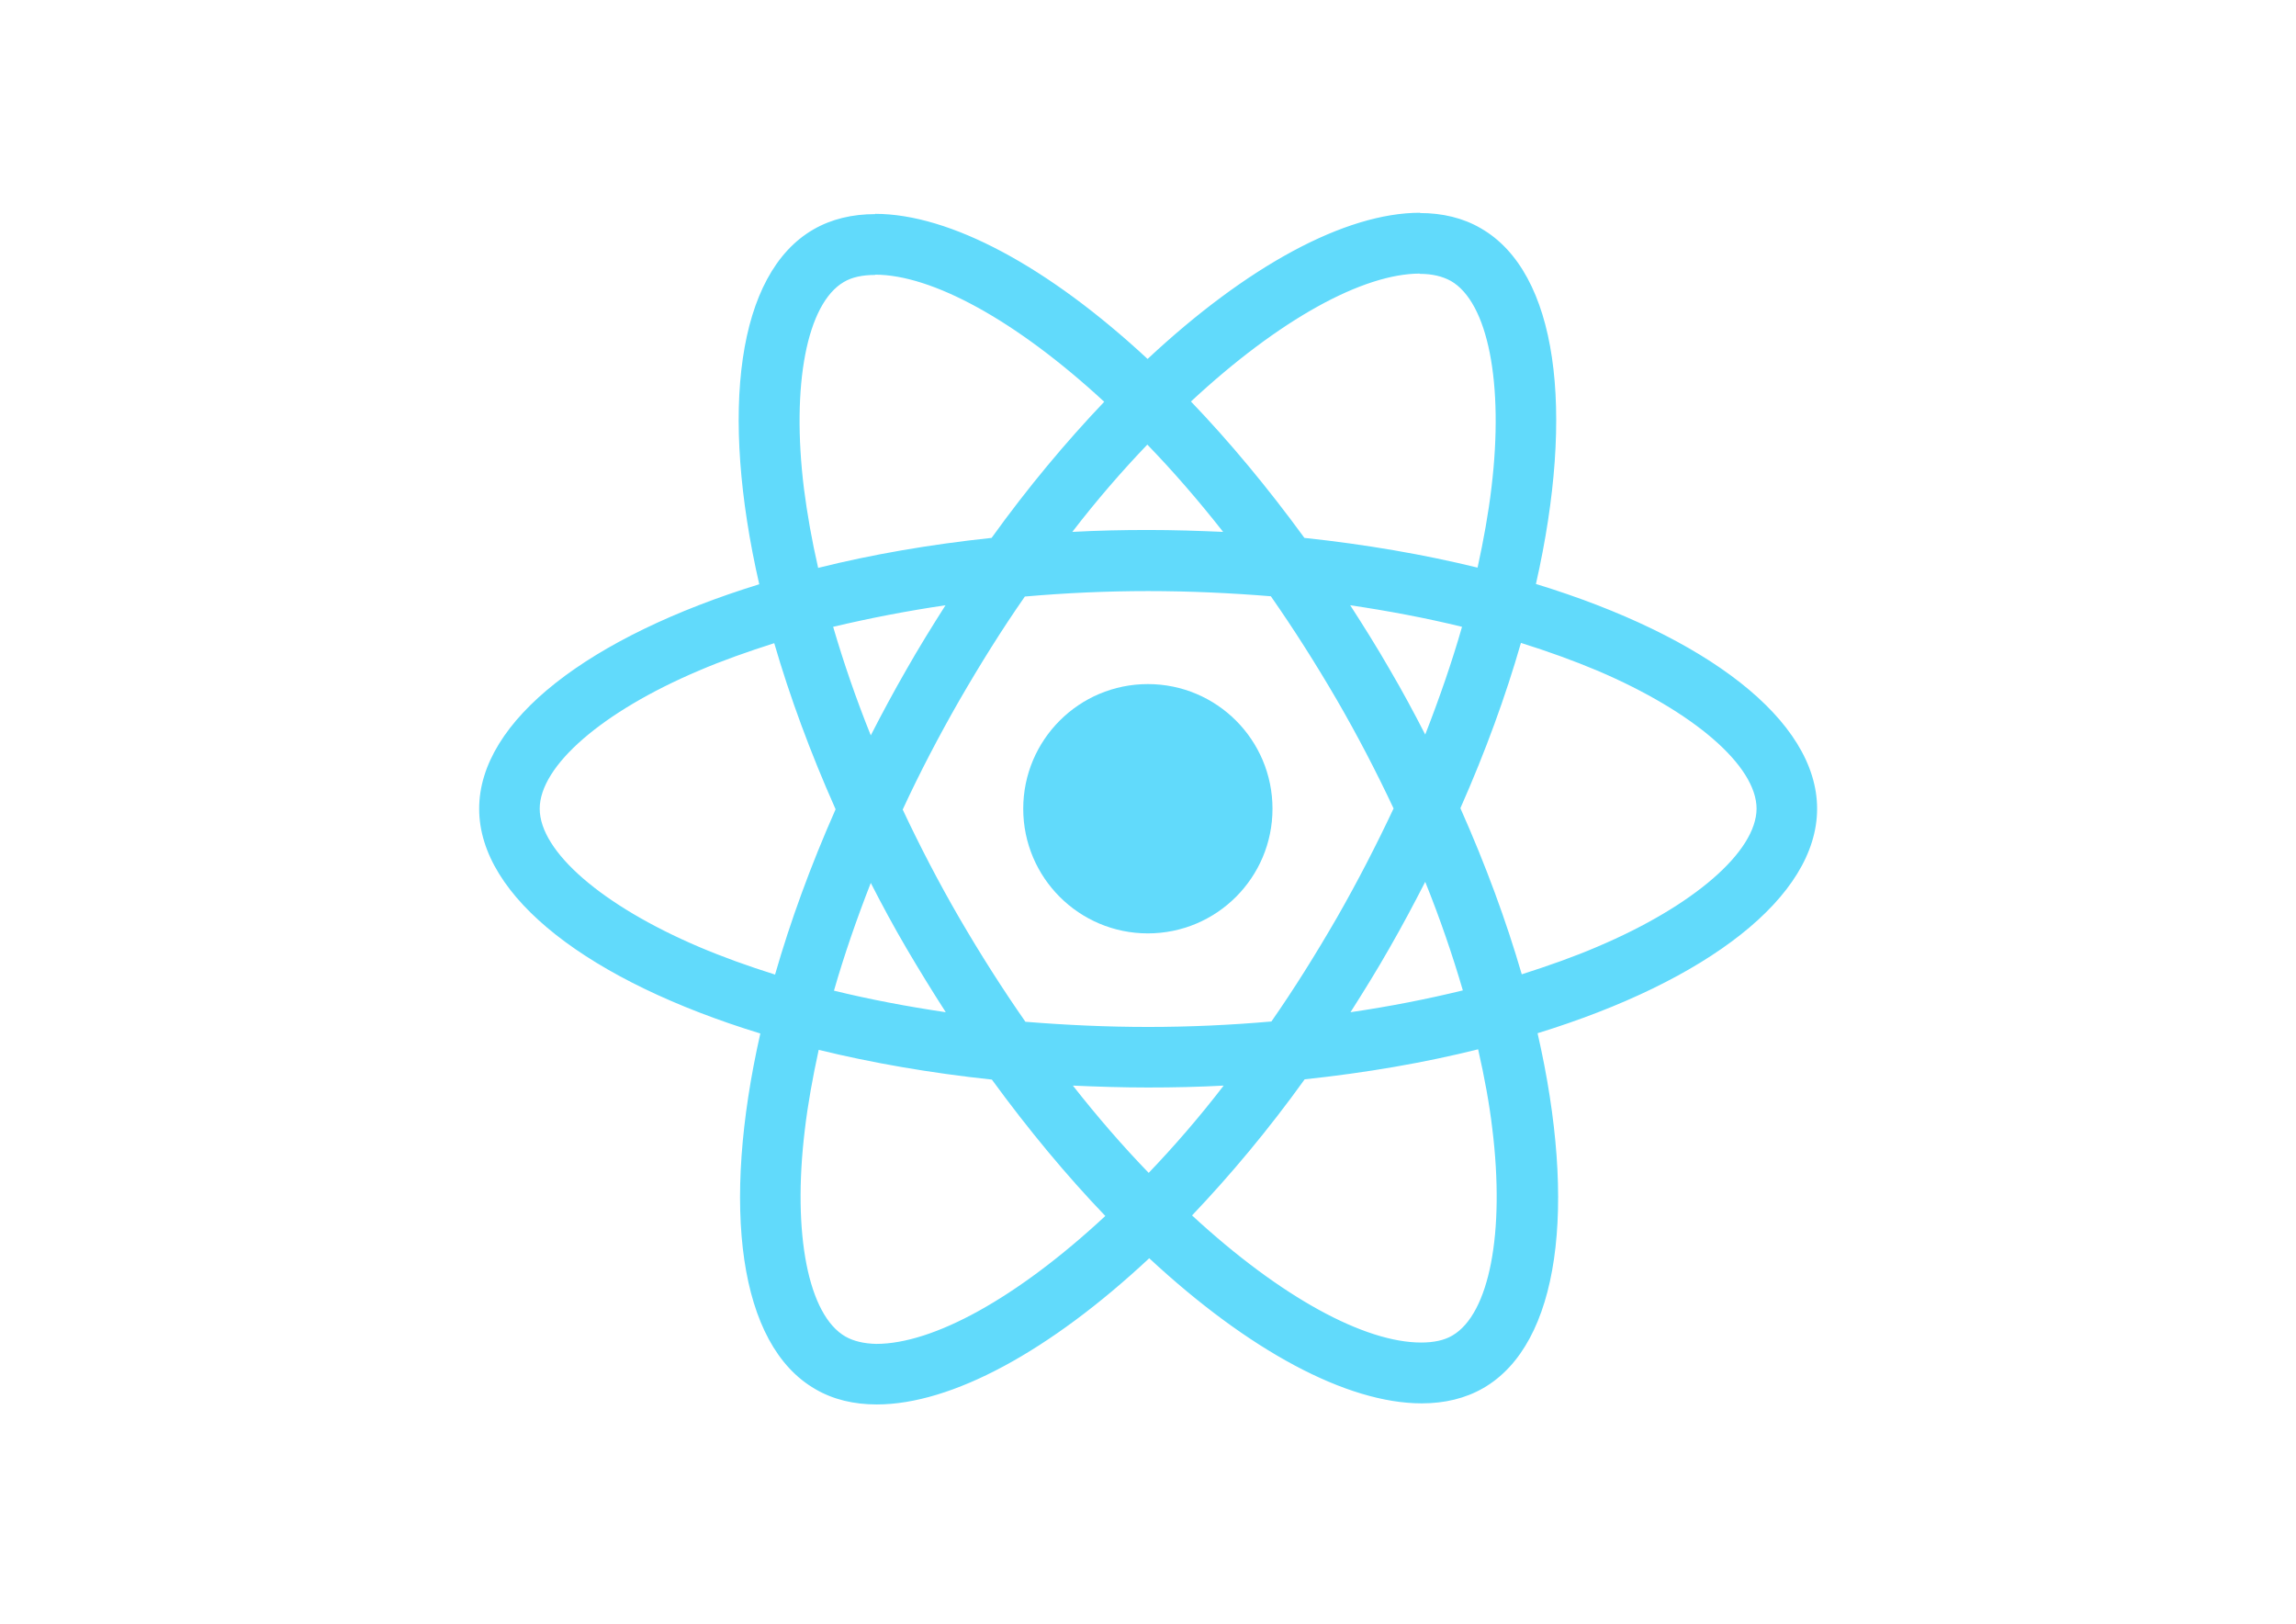
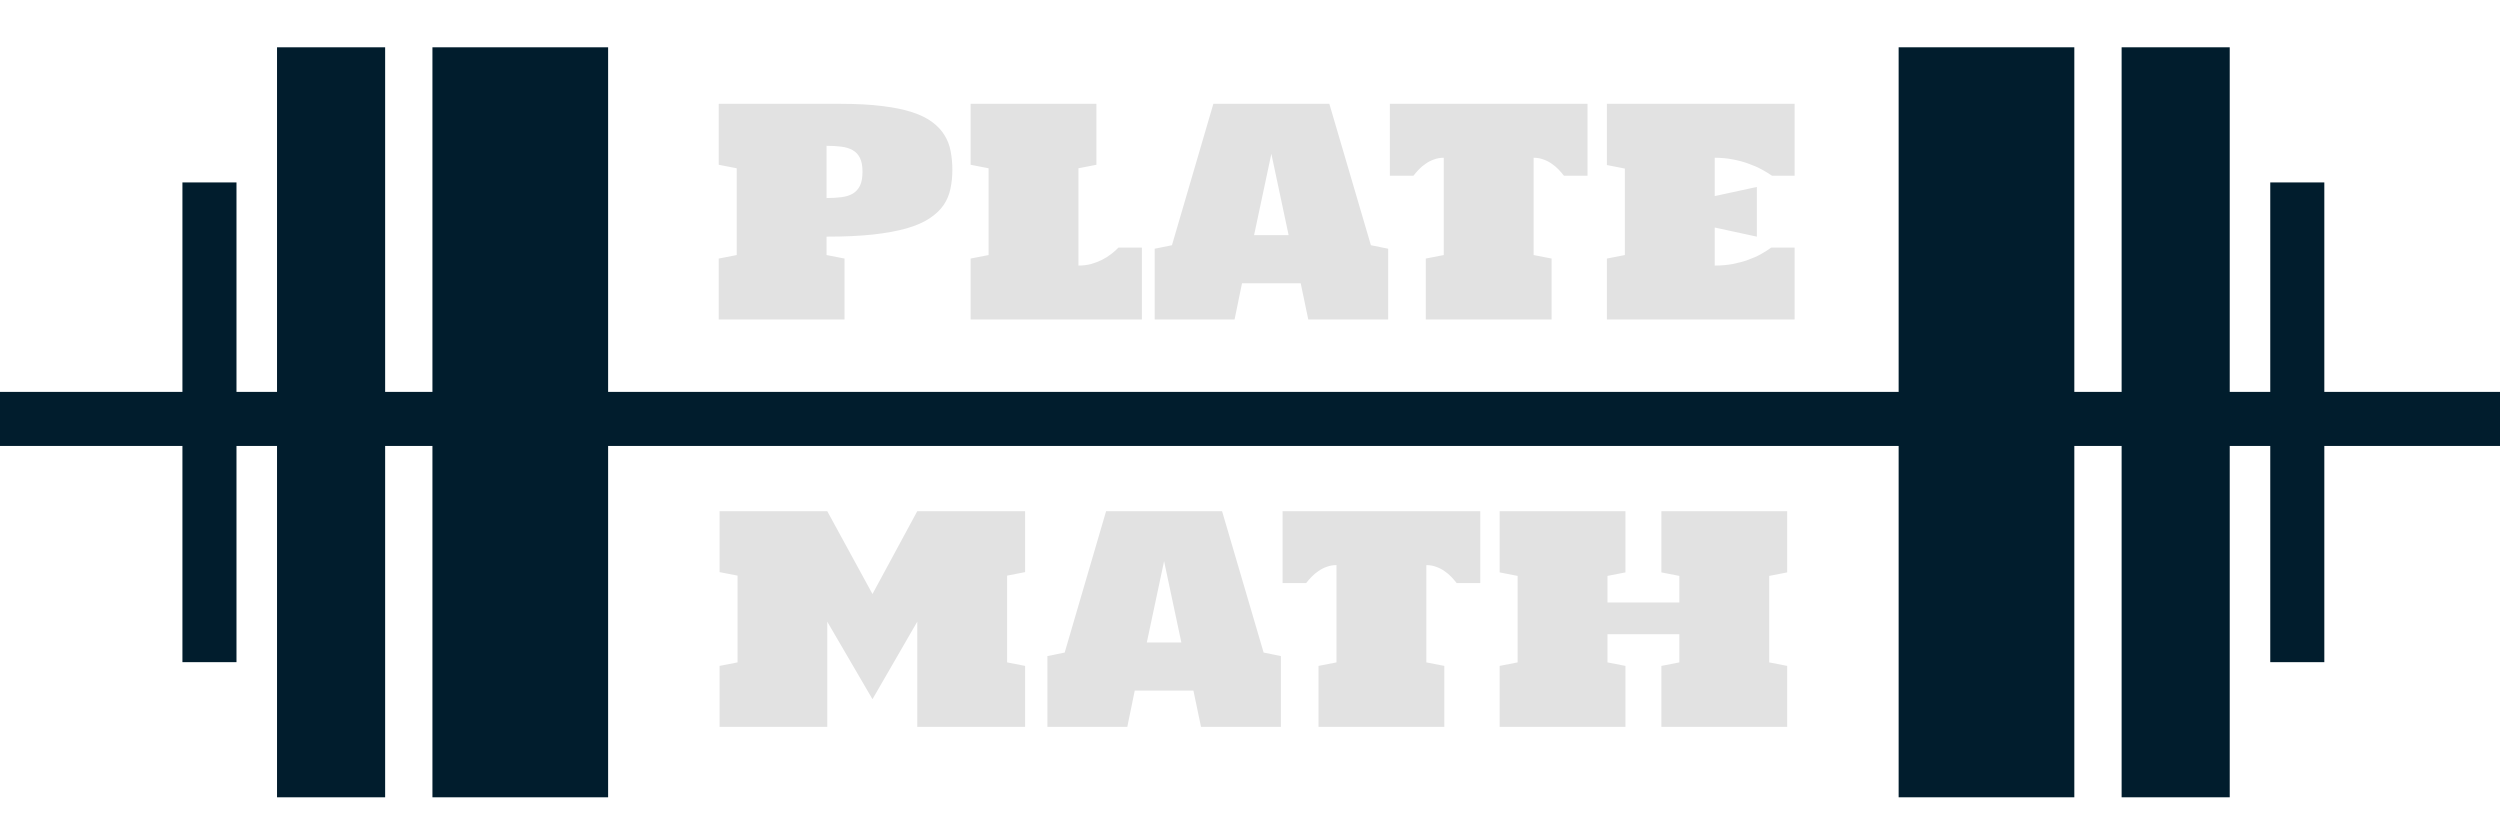
- <svg xmlns="http://www.w3.org/2000/svg" viewBox="0 0 841.9 595.3">
-   <g fill="#61DAFB">
-     <path d="M666.3 296.5c0-32.5-40.7-63.3-103.1-82.4 14.4-63.6 8-114.2-20.2-130.4-6.5-3.8-14.1-5.6-22.4-5.6v22.3c4.6 0 8.3.9 11.4 2.6 13.6 7.8 19.5 37.5 14.9 75.7-1.1 9.4-2.9 19.3-5.1 29.4-19.6-4.8-41-8.5-63.5-10.9-13.5-18.5-27.5-35.3-41.6-50 32.6-30.3 63.2-46.9 84-46.9V78c-27.5 0-63.5 19.6-99.9 53.6-36.4-33.8-72.4-53.2-99.9-53.2v22.3c20.7 0 51.4 16.5 84 46.6-14 14.7-28 31.4-41.3 49.9-22.6 2.4-44 6.1-63.6 11-2.3-10-4-19.7-5.2-29-4.7-38.2 1.1-67.9 14.6-75.8 3-1.8 6.9-2.6 11.5-2.6V78.5c-8.4 0-16 1.8-22.6 5.6-28.1 16.2-34.4 66.7-19.9 130.1-62.2 19.2-102.7 49.9-102.7 82.3 0 32.5 40.7 63.3 103.1 82.4-14.4 63.6-8 114.2 20.2 130.4 6.5 3.8 14.1 5.6 22.5 5.6 27.5 0 63.5-19.6 99.9-53.6 36.4 33.8 72.4 53.2 99.9 53.2 8.4 0 16-1.8 22.6-5.6 28.1-16.2 34.4-66.7 19.9-130.1 62-19.1 102.5-49.9 102.5-82.3zm-130.2-66.7c-3.7 12.9-8.3 26.2-13.5 39.5-4.1-8-8.4-16-13.1-24-4.6-8-9.5-15.8-14.4-23.4 14.2 2.1 27.9 4.7 41 7.9zm-45.8 106.5c-7.8 13.5-15.8 26.3-24.1 38.2-14.9 1.3-30 2-45.2 2-15.1 0-30.2-.7-45-1.9-8.3-11.9-16.4-24.6-24.2-38-7.6-13.1-14.5-26.4-20.8-39.8 6.2-13.4 13.2-26.8 20.7-39.9 7.8-13.5 15.8-26.3 24.1-38.2 14.9-1.3 30-2 45.2-2 15.1 0 30.2.7 45 1.9 8.3 11.9 16.4 24.6 24.2 38 7.6 13.1 14.5 26.4 20.8 39.8-6.3 13.4-13.2 26.8-20.7 39.9zm32.3-13c5.4 13.4 10 26.8 13.8 39.8-13.1 3.2-26.9 5.9-41.2 8 4.9-7.7 9.8-15.6 14.4-23.7 4.6-8 8.9-16.1 13-24.1zM421.2 430c-9.3-9.6-18.6-20.3-27.8-32 9 .4 18.2.7 27.5.7 9.4 0 18.7-.2 27.8-.7-9 11.7-18.3 22.4-27.5 32zm-74.4-58.9c-14.2-2.1-27.9-4.7-41-7.9 3.7-12.9 8.3-26.2 13.5-39.5 4.1 8 8.4 16 13.1 24 4.7 8 9.5 15.8 14.4 23.4zM420.7 163c9.3 9.6 18.6 20.3 27.8 32-9-.4-18.2-.7-27.5-.7-9.4 0-18.7.2-27.8.7 9-11.7 18.3-22.4 27.5-32zm-74 58.9c-4.9 7.7-9.8 15.6-14.4 23.7-4.6 8-8.9 16-13 24-5.4-13.4-10-26.8-13.8-39.8 13.1-3.1 26.9-5.8 41.2-7.9zm-90.5 125.2c-35.4-15.1-58.3-34.9-58.3-50.6 0-15.7 22.9-35.6 58.3-50.6 8.6-3.7 18-7 27.7-10.1 5.7 19.6 13.2 40 22.5 60.9-9.2 20.8-16.6 41.1-22.2 60.6-9.9-3.1-19.3-6.5-28-10.2zM310 490c-13.6-7.8-19.5-37.5-14.9-75.7 1.1-9.4 2.9-19.3 5.1-29.4 19.6 4.8 41 8.5 63.5 10.9 13.5 18.5 27.5 35.3 41.6 50-32.6 30.3-63.2 46.9-84 46.9-4.5-.1-8.3-1-11.3-2.7zm237.2-76.2c4.7 38.2-1.1 67.9-14.6 75.8-3 1.8-6.9 2.6-11.5 2.6-20.7 0-51.4-16.5-84-46.6 14-14.7 28-31.4 41.3-49.9 22.6-2.4 44-6.1 63.6-11 2.3 10.1 4.1 19.8 5.2 29.1zm38.5-66.7c-8.6 3.7-18 7-27.7 10.1-5.7-19.6-13.2-40-22.5-60.9 9.2-20.8 16.6-41.1 22.2-60.6 9.9 3.1 19.3 6.5 28.1 10.2 35.4 15.1 58.3 34.9 58.3 50.6-.1 15.7-23 35.6-58.4 50.6zM320.8 78.4z" />
-     <circle cx="420.9" cy="296.5" r="45.7" />
-     <path d="M520.5 78.1z" />
-   </g>
+ <svg xmlns="http://www.w3.org/2000/svg" width="313" height="105" viewBox="0 0 313 105" fill="none">
+   <path d="M89.986 13H105.296C107.288 13 109.017 13.094 110.482 13.281C111.946 13.457 113.194 13.715 114.226 14.055C115.257 14.395 116.095 14.81 116.739 15.303C117.396 15.795 117.905 16.346 118.269 16.955C118.644 17.564 118.896 18.232 119.025 18.959C119.165 19.686 119.235 20.459 119.235 21.279C119.235 22.123 119.153 22.914 118.989 23.652C118.837 24.391 118.55 25.07 118.128 25.691C117.706 26.301 117.12 26.852 116.37 27.344C115.632 27.836 114.677 28.252 113.505 28.592C112.345 28.92 110.939 29.178 109.286 29.365C107.646 29.541 105.712 29.629 103.485 29.629V31.932L105.735 32.371V40H89.986V32.371L92.236 31.932V21.068L89.986 20.629V13ZM103.485 24.795C104.165 24.795 104.78 24.76 105.331 24.689C105.894 24.619 106.368 24.473 106.755 24.25C107.153 24.016 107.458 23.682 107.669 23.248C107.88 22.814 107.985 22.229 107.985 21.49C107.985 20.775 107.88 20.207 107.669 19.785C107.458 19.352 107.153 19.023 106.755 18.801C106.368 18.578 105.894 18.432 105.331 18.361C104.78 18.291 104.165 18.256 103.485 18.256V24.795ZM135.021 33.25C135.583 33.25 136.11 33.185 136.603 33.057C137.095 32.916 137.552 32.74 137.974 32.529C138.396 32.318 138.776 32.078 139.116 31.809C139.468 31.539 139.773 31.27 140.03 31H142.966V40H121.521V32.371L123.771 31.932V21.068L121.521 20.629V13H137.271V20.629L135.021 21.068V33.25ZM163.796 40L162.847 35.465H155.499L154.568 40H144.566V31.141L146.728 30.701L151.913 13H166.433L171.636 30.701L173.798 31.141V40H163.796ZM157.011 29.436H161.335L159.173 19.258L157.011 29.436ZM198.759 13V22H195.806C195.607 21.742 195.378 21.479 195.12 21.209C194.862 20.939 194.575 20.699 194.259 20.488C193.943 20.266 193.597 20.09 193.222 19.961C192.847 19.82 192.443 19.75 192.009 19.75V31.932L194.259 32.371V40H178.509V32.371L180.759 31.932V19.75C180.325 19.75 179.921 19.82 179.546 19.961C179.171 20.09 178.825 20.266 178.509 20.488C178.193 20.699 177.905 20.939 177.648 21.209C177.39 21.479 177.161 21.742 176.962 22H174.009V13H198.759ZM214.685 33.25C215.482 33.25 216.232 33.185 216.935 33.057C217.638 32.916 218.282 32.74 218.868 32.529C219.466 32.318 220.005 32.078 220.485 31.809C220.966 31.539 221.388 31.27 221.751 31H224.687V40H201.185V32.371L203.435 31.932V21.104L201.185 20.664V13H224.687V22H221.857C221.482 21.742 221.048 21.479 220.556 21.209C220.064 20.939 219.513 20.699 218.903 20.488C218.306 20.266 217.655 20.09 216.952 19.961C216.249 19.82 215.493 19.75 214.685 19.75V24.549L219.958 23.406V29.629L214.685 28.486V33.25ZM103.573 77.834V91H90.091V83.371L92.341 82.932V72.068L90.091 71.629V64H103.573L109.234 74.371L114.841 64H128.341V71.629L126.091 72.068V82.932L128.341 83.371V91H114.841V77.834L109.234 87.537L103.573 77.834ZM150.366 91L149.417 86.465H142.069L141.138 91H131.136V82.141L133.298 81.701L138.484 64H153.003L158.206 81.701L160.368 82.141V91H150.366ZM143.581 80.436H147.905L145.743 70.258L143.581 80.436ZM185.329 64V73H182.376C182.177 72.742 181.948 72.478 181.691 72.209C181.433 71.939 181.146 71.699 180.829 71.488C180.513 71.266 180.167 71.09 179.792 70.961C179.417 70.82 179.013 70.75 178.579 70.75V82.932L180.829 83.371V91H165.079V83.371L167.329 82.932V70.75C166.896 70.75 166.491 70.82 166.116 70.961C165.741 71.09 165.396 71.266 165.079 71.488C164.763 71.699 164.476 71.939 164.218 72.209C163.96 72.478 163.732 72.742 163.532 73H160.579V64H185.329ZM187.755 64H203.505V71.664L201.255 72.103V75.426H210.255V72.103L208.005 71.664V64H223.755V71.664L221.505 72.103V82.932L223.755 83.371V91H208.005V83.371L210.255 82.932V79.398H201.255V82.932L203.505 83.371V91H187.755V83.371L190.005 82.932V72.103L187.755 71.664V64Z" fill="#E2E2E2" />
+   <rect y="49.065" width="313" height="6.768" fill="#011D2D" />
+   <rect x="54.141" y="5.922" width="21.995" height="93.9" fill="#011D2D" />
+   <rect x="34.684" y="5.922" width="13.535" height="93.9" fill="#011D2D" />
+   <rect x="22.84" y="22.84" width="6.768" height="60.062" fill="#011D2D" />
+   <rect x="259.705" y="99.822" width="21.995" height="93.9" transform="rotate(-180 259.705 99.8216)" fill="#011D2D" />
+   <rect x="279.162" y="99.822" width="13.535" height="93.9" transform="rotate(-180 279.162 99.8216)" fill="#011D2D" />
+   <rect x="291.005" y="82.903" width="6.768" height="60.062" transform="rotate(-180 291.005 82.9027)" fill="#011D2D" />
</svg>
